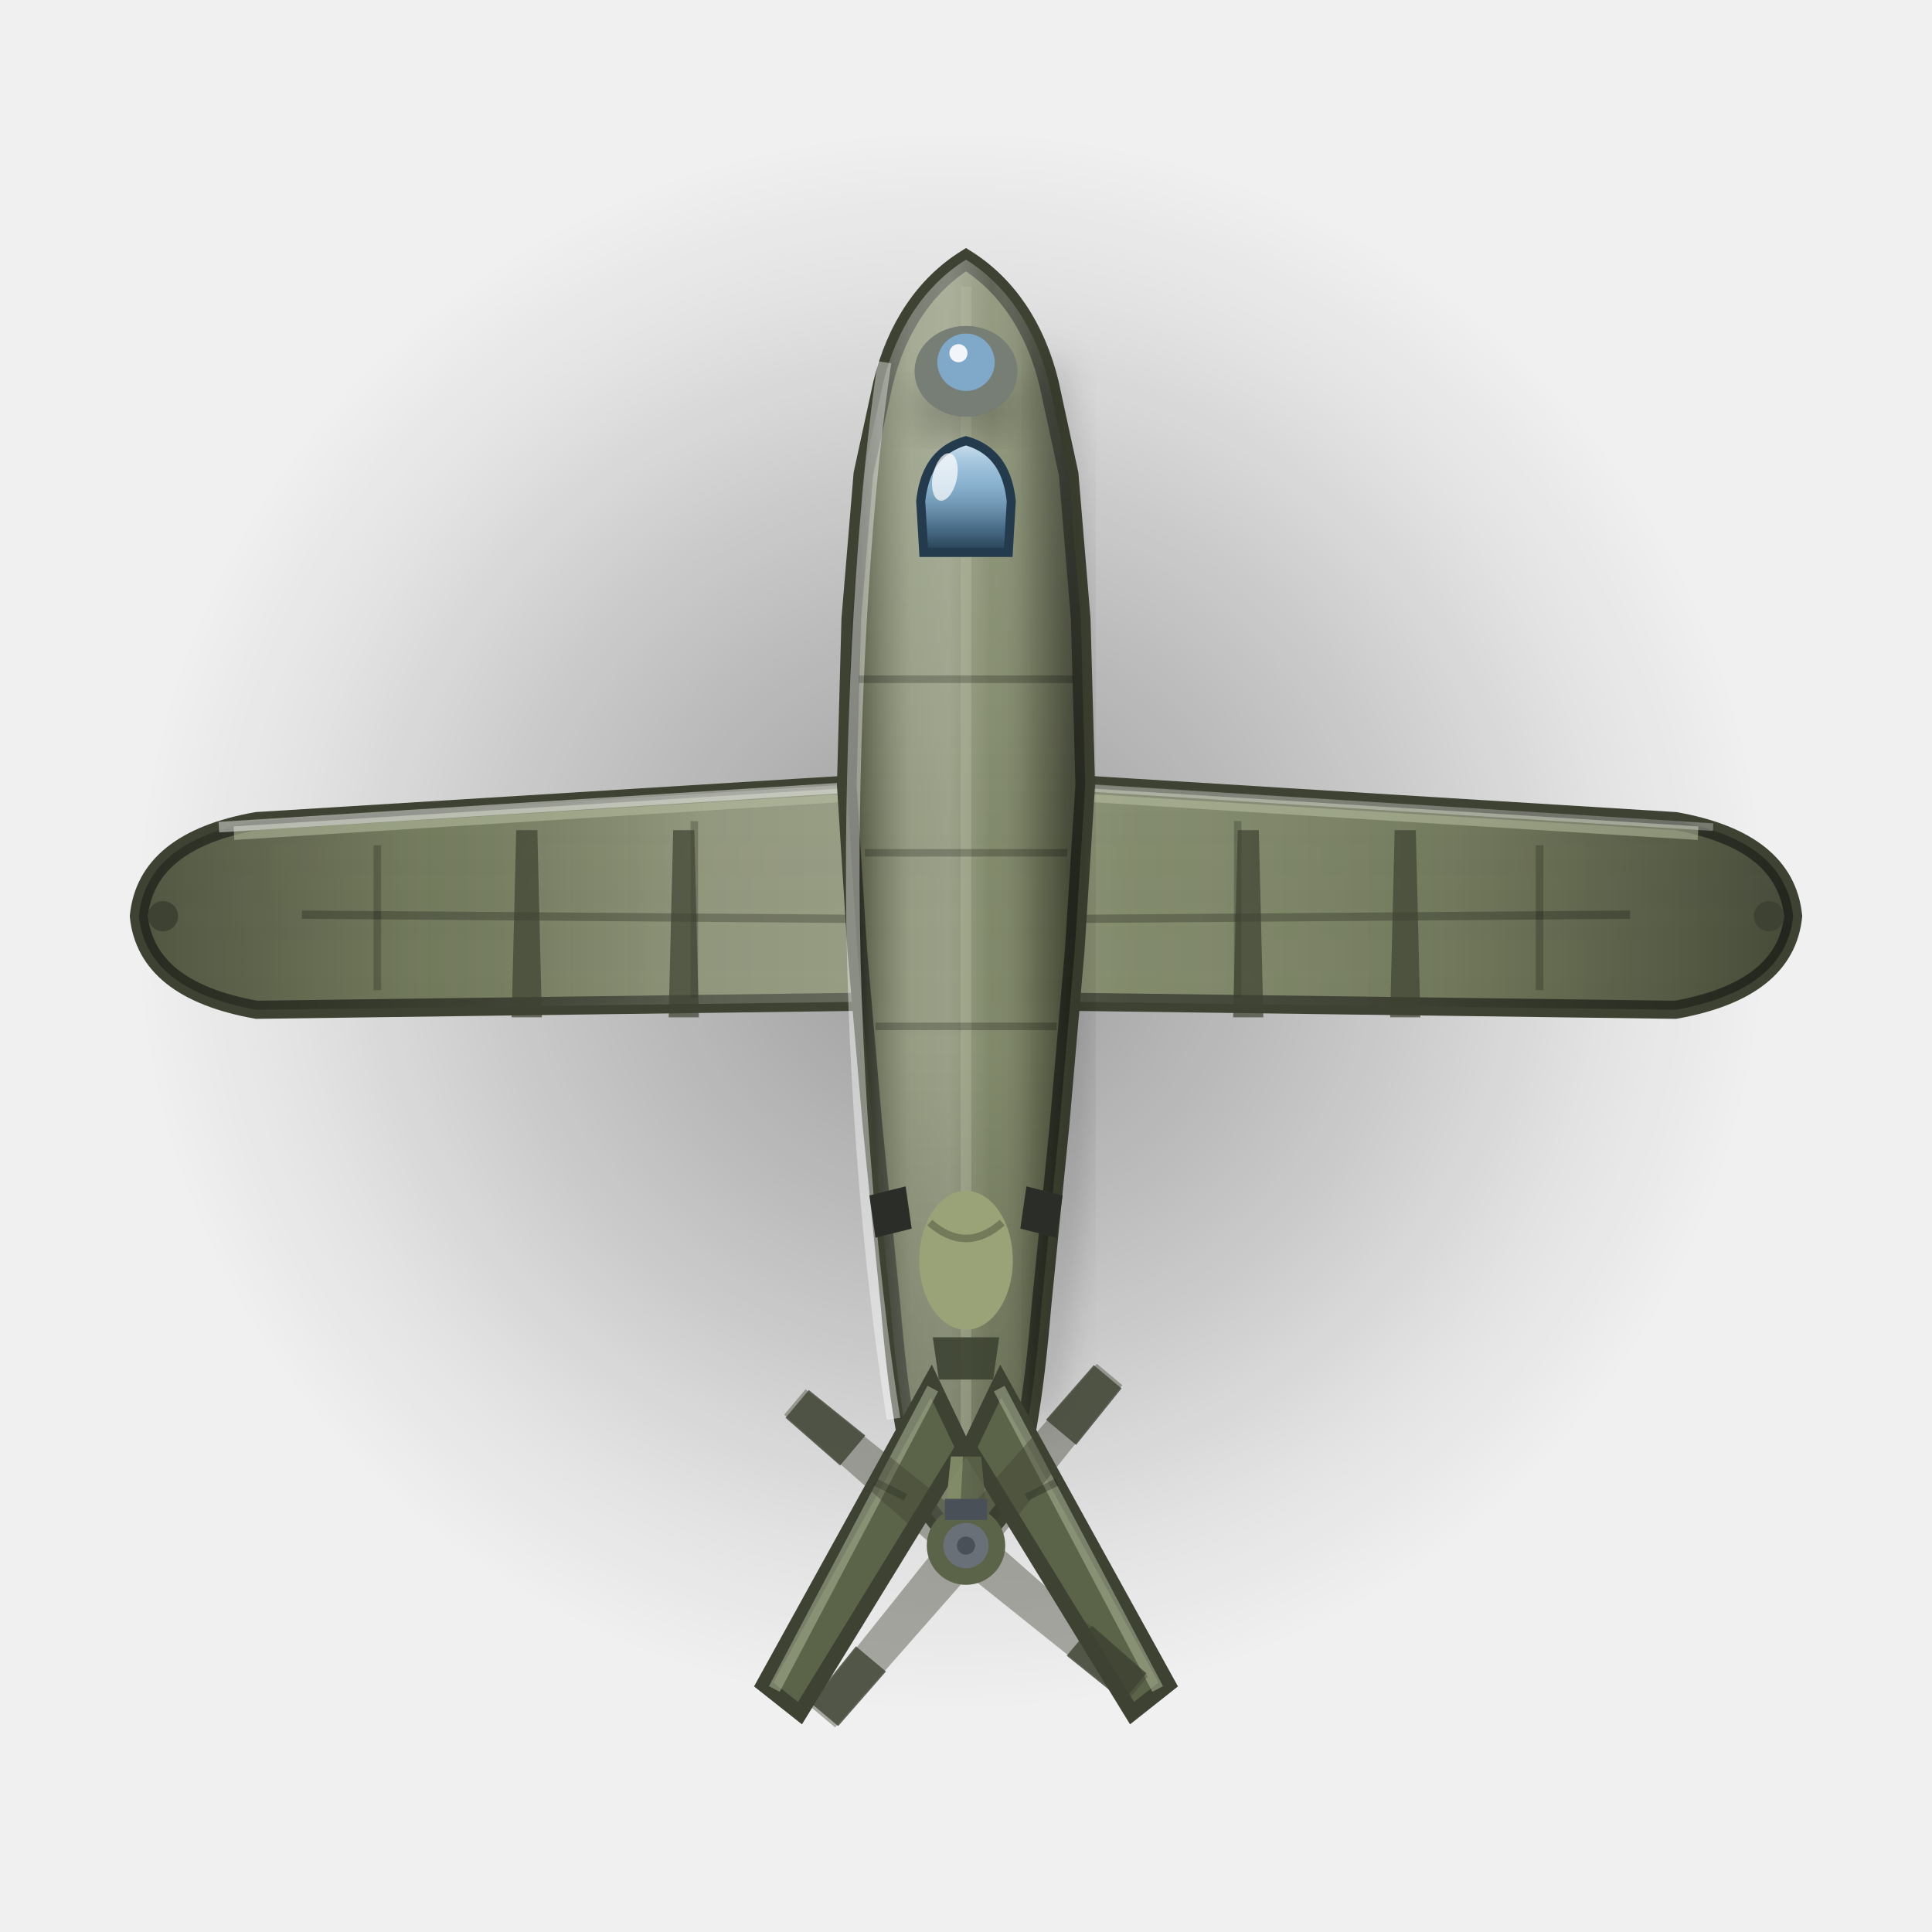
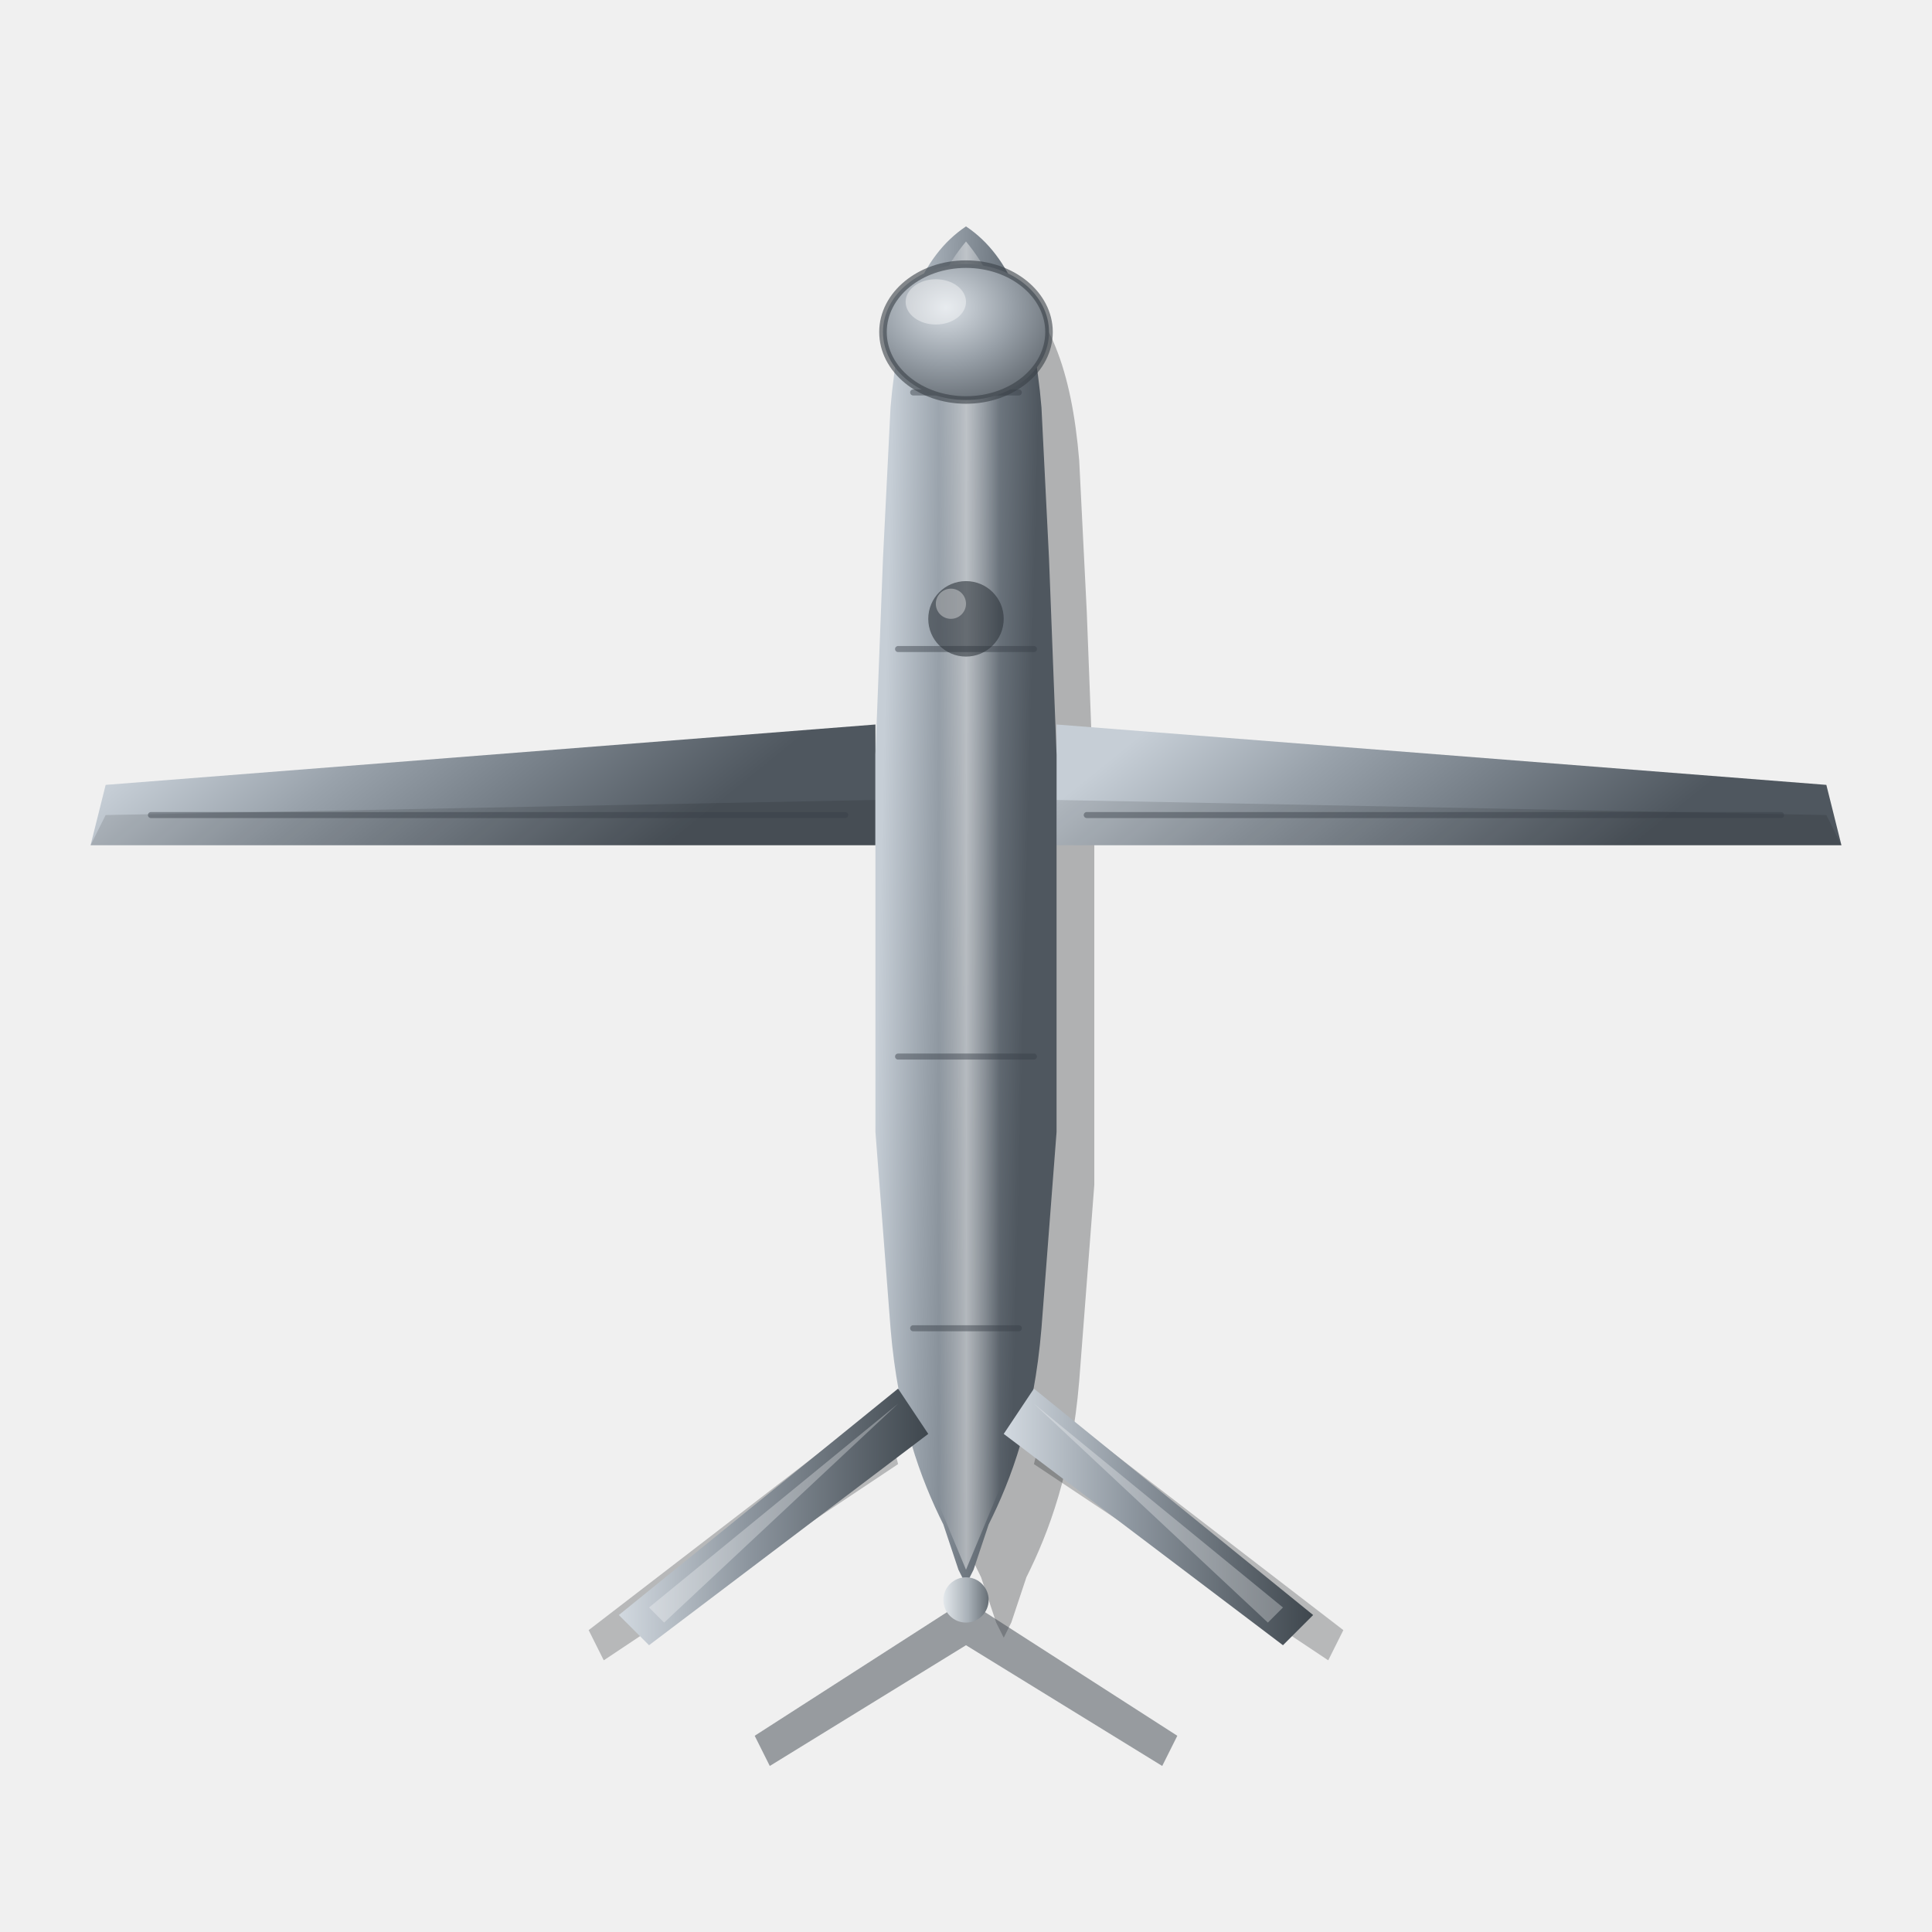
- <svg xmlns="http://www.w3.org/2000/svg" viewBox="0 0 128 128" width="128" height="128">
+ <svg xmlns="http://www.w3.org/2000/svg" viewBox="0 0 256 256">
  <defs>
-     <style>
-     .base{fill:#7c8464}.shade{fill:#5b6349}.dark{fill:#3d4232}.light{fill:#9aa378}.hi{fill:#b8bfa2}
-     .metal{fill:#6a7077}.metalS{fill:#8a929b}.metalL{fill:#4a5057}
-     .glass{fill:#7fa8c9}.glassL{fill:#a9cbdf}.rubber{fill:#2b2e28}
-   </style>
-     <filter id="d2f1" x="-40%" y="-40%" width="180%" height="180%">
-       <feGaussianBlur stdDeviation="1.2" />
-     </filter>
-     <filter id="d2f2" x="-60%" y="-60%" width="220%" height="220%">
-       <feGaussianBlur stdDeviation="2.2" />
-     </filter>
-     <radialGradient id="d2gs" cx=".5" cy=".5" r=".5">
-       <stop offset="0" stop-color="#000" stop-opacity=".36" />
-       <stop offset=".5" stop-color="#000" stop-opacity=".18" />
-       <stop offset=".8" stop-color="#000" stop-opacity=".06" />
-       <stop offset="1" stop-color="#000" stop-opacity="0" />
+     <linearGradient id="g-hull" x1="0.12" y1="0" x2="0.9" y2="0.15">
+       <stop offset="0" stop-color="#c6ced6" />
+       <stop offset="0.34" stop-color="#99a2ab" />
+       <stop offset="0.62" stop-color="#79828b" />
+       <stop offset="1" stop-color="#4f575f" />
+     </linearGradient>
+     <linearGradient id="g-spine" x1="0.3" y1="0" x2="0.75" y2="0">
+       <stop offset="0" stop-color="#fff" stop-opacity="0" />
+       <stop offset="0.45" stop-color="#fff" stop-opacity="0.45" />
+       <stop offset="1" stop-color="#fff" stop-opacity="0" />
+     </linearGradient>
+     <linearGradient id="g-fin" x1="0" y1="0" x2="1" y2="0">
+       <stop offset="0" stop-color="#d2d9e0" />
+       <stop offset="0.42" stop-color="#8c959e" />
+       <stop offset="1" stop-color="#3f474e" />
+     </linearGradient>
+     <linearGradient id="g-metal" x1="0" y1="0" x2="1" y2="0">
+       <stop offset="0" stop-color="#e3e8ec" />
+       <stop offset="0.55" stop-color="#a8b0b7" />
+       <stop offset="1" stop-color="#666e75" />
+     </linearGradient>
+     <radialGradient id="g-dome" cx="0.38" cy="0.32" r="0.8">
+       <stop offset="0" stop-color="#d8dee4" />
+       <stop offset="0.5" stop-color="#98a0a8" />
+       <stop offset="1" stop-color="#5a6168" />
    </radialGradient>
-     <linearGradient id="d2g1" gradientUnits="userSpaceOnUse" x1="10" y1="59" x2="118" y2="59">
-       <stop offset="0" stop-color="#000" stop-opacity=".34" />
-       <stop offset=".16" stop-color="#000" stop-opacity=".08" />
-       <stop offset=".34" stop-color="#fff" stop-opacity=".16" />
-       <stop offset=".46" stop-color="#fff" stop-opacity=".22" />
-       <stop offset=".6" stop-color="#fff" stop-opacity=".06" />
-       <stop offset=".82" stop-color="#000" stop-opacity=".12" />
-       <stop offset="1" stop-color="#000" stop-opacity=".42" />
-     </linearGradient>
-     <linearGradient id="d2g2" gradientUnits="userSpaceOnUse" x1="57" y1="60" x2="71" y2="60">
-       <stop offset="0" stop-color="#000" stop-opacity=".3" />
-       <stop offset=".24" stop-color="#fff" stop-opacity=".2" />
-       <stop offset=".42" stop-color="#fff" stop-opacity=".24" />
-       <stop offset=".62" stop-color="#fff" stop-opacity=".04" />
-       <stop offset=".82" stop-color="#000" stop-opacity=".16" />
-       <stop offset="1" stop-color="#000" stop-opacity=".4" />
-     </linearGradient>
-     <linearGradient id="d2g3" gradientUnits="userSpaceOnUse" x1="64" y1="18" x2="64" y2="104">
-       <stop offset="0" stop-color="#fff" stop-opacity=".16" />
-       <stop offset=".35" stop-color="#fff" stop-opacity=".04" />
-       <stop offset=".6" stop-color="#000" stop-opacity="0" />
-       <stop offset="1" stop-color="#000" stop-opacity=".22" />
-     </linearGradient>
-     <linearGradient id="d2g4" gradientUnits="userSpaceOnUse" x1="64" y1="29" x2="64" y2="36.4">
-       <stop offset="0" stop-color="#e8f4fb" stop-opacity=".85" />
-       <stop offset=".4" stop-color="#9cc4dc" stop-opacity=".4" />
-       <stop offset=".8" stop-color="#28495e" stop-opacity=".6" />
-       <stop offset="1" stop-color="#14293a" stop-opacity=".8" />
-     </linearGradient>
+     <path id="hull" d="     M128 30 C134 34 137 42 138 54 L139 74     L140 100 L140 150 L138 176     C137 188 134 196 131 202 L129 208     L128 210 L127 208 L125 202     C122 196 119 188 118 176 L116 150     L116 100 L117 74 L118 54 C119 42 122 34 128 30 Z" />
  </defs>
-   <ellipse cx="63" cy="61" rx="55" ry="53" fill="url(#d2gs)" />
-   <path class="base" d="M62.4 51.6 L17 54.4 Q9.7 55.7 9.2 60.7 Q9.7 65.6 17 66.9 L62.4 66.3 Z" stroke="#3d4232" stroke-width="1.2" />
-   <path class="base" d="M65.6 51.6 L111 54.4 Q118.3 55.7 118.8 60.7 Q118.3 65.6 111 66.9 L65.6 66.3 Z" stroke="#3d4232" stroke-width="1.2" />
-   <path d="M62.4 51.6 L17 54.4 Q9.7 55.7 9.2 60.7 Q9.7 65.6 17 66.9 L62.4 66.3 Z" fill="url(#d2g1)" />
-   <path d="M65.6 51.6 L111 54.4 Q118.3 55.7 118.8 60.7 Q118.3 65.6 111 66.9 L65.6 66.3 Z" fill="url(#d2g1)" />
-   <path d="M62.4 51.6 L17 54.4 Q9.7 55.7 9.2 60.7 Q9.7 65.6 17 66.9 L62.4 66.3 Z" fill="url(#d2g3)" />
-   <path d="M65.6 51.6 L111 54.4 Q118.3 55.7 118.8 60.7 Q118.3 65.6 111 66.9 L65.6 66.3 Z" fill="url(#d2g3)" />
-   <path d="M62 52.3 L15.5 55.2 M66 52.3 L112.5 55.2" stroke="#b8bfa2" stroke-width=".9" opacity=".55" fill="none" />
-   <path d="M62.2 51.8 L14.5 54.8" stroke="#fff" stroke-width=".7" opacity=".45" fill="none" />
-   <path d="M65.8 51.8 L113.5 54.8" stroke="#fff" stroke-width=".5" opacity=".3" fill="none" />
-   <path d="M62.2 51.4 L65.8 51.4 L65.4 66.8 L61.8 66.8 Z" fill="#000" opacity=".2" filter="url(#d2f1)" />
-   <circle class="dark" cx="10.8" cy="60.7" r="1" />
-   <circle class="dark" cx="117.2" cy="60.7" r="1" />
-   <path d="M20 60.6 L59.5 60.9 M68.5 60.9 L108 60.6" stroke="#000" stroke-width=".55" opacity=".24" fill="none" />
-   <path d="M25 56 L25 65.6 M102 56 L102 65.6 M46 54.4 L46 66.1 M82 54.4 L82 66.1" stroke="#000" stroke-width=".5" opacity=".2" fill="none" />
-   <path class="dark" d="M34.2 55 L35.6 55 L35.9 67.4 L33.9 67.4 Z" opacity=".7" />
-   <path class="dark" d="M44.6 55 L46 55 L46.3 67.4 L44.3 67.4 Z" opacity=".7" />
-   <path class="dark" d="M82 55 L83.4 55 L83.7 67.4 L81.7 67.4 Z" opacity=".7" />
-   <path class="dark" d="M92.4 55 L93.8 55 L94.1 67.4 L92.1 67.4 Z" opacity=".7" />
-   <path class="base" d="M64 17.2 C61.3 18.9 59.4 21.7 58.5 25.4 L57.2 31.4 L56.4 41 L56.1 52 L56.8 63 L57.8 74.5 L59 86.5 C59.5 92.5 60.2 96.8 61.3 99.8 L64 103.2 L66.7 99.8 C67.8 96.8 68.5 92.5 69 86.5 L70.2 74.5 L71.2 63 L71.9 52 L71.6 41 L70.8 31.4 L69.5 25.4 C68.6 21.7 66.7 18.9 64 17.2 Z" stroke="#3d4232" stroke-width="1.3" />
-   <path d="M64 17.2 C61.3 18.9 59.4 21.7 58.5 25.4 L57.2 31.4 L56.4 41 L56.1 52 L56.8 63 L57.8 74.5 L59 86.5 C59.5 92.5 60.2 96.8 61.3 99.8 L64 103.2 L66.7 99.8 C67.8 96.8 68.5 92.5 69 86.5 L70.2 74.5 L71.2 63 L71.9 52 L71.6 41 L70.8 31.4 L69.5 25.4 C68.6 21.7 66.7 18.9 64 17.2 Z" fill="url(#d2g2)" />
-   <path d="M64 17.2 C61.3 18.9 59.4 21.7 58.5 25.4 L57.2 31.4 L56.4 41 L56.1 52 L56.8 63 L57.8 74.5 L59 86.5 C59.5 92.5 60.2 96.8 61.3 99.8 L64 103.2 L66.7 99.8 C67.8 96.8 68.5 92.5 69 86.5 L70.2 74.5 L71.2 63 L71.9 52 L71.6 41 L70.8 31.4 L69.5 25.4 C68.6 21.7 66.7 18.9 64 17.2 Z" fill="url(#d2g3)" />
-   <path d="M58.6 24 C57.4 32 56.6 44 56.5 56 C56.4 70 57.6 84 59.2 94" stroke="#fff" stroke-width=".9" opacity=".4" fill="none" />
-   <path d="M69.4 24 C70.6 32 71.4 44 71.5 56 C71.6 70 70.4 84 68.8 94" stroke="#000" stroke-width="1.4" opacity=".24" fill="none" filter="url(#d2f1)" />
-   <path d="M64 19 L64 100" stroke="#b8bfa2" stroke-width=".7" opacity=".35" fill="none" />
-   <path d="M56.9 45 L71.1 45 M57.3 56.5 L70.7 56.5 M58 68 L70 68" stroke="#000" stroke-width=".5" opacity=".22" fill="none" />
-   <path d="M60.4 25.8 L67.6 25.8 L67 28.6 L61 28.6 Z" fill="#000" opacity=".22" filter="url(#d2f1)" />
-   <ellipse class="dark" cx="64" cy="24.6" rx="3.4" ry="3" />
-   <ellipse cx="64" cy="24.6" rx="3.4" ry="3" fill="url(#d2g4)" opacity=".4" />
-   <circle class="glass" cx="64" cy="24" r="1.9" />
-   <circle cx="63.5" cy="23.4" r=".6" fill="#fff" opacity=".9" />
-   <path class="glass" d="M64 29.2 C61.9 29.8 61.2 31.4 61 33.2 L61.2 36.6 L66.8 36.6 L67 33.2 C66.8 31.4 66.1 29.8 64 29.2 Z" />
-   <path d="M64 29.2 C61.9 29.8 61.2 31.4 61 33.2 L61.2 36.6 L66.8 36.6 L67 33.2 C66.8 31.4 66.1 29.8 64 29.2 Z" fill="url(#d2g4)" />
-   <path d="M64 29.2 C61.9 29.8 61.2 31.4 61 33.2 L61.2 36.6 L66.8 36.6 L67 33.2 C66.8 31.4 66.1 29.8 64 29.2 Z" fill="none" stroke="#243b4d" stroke-width=".6" />
-   <ellipse cx="62.6" cy="31.6" rx=".8" ry="1.6" transform="rotate(12 62.6 31.6)" fill="#fff" opacity=".7" />
-   <ellipse class="light" cx="64" cy="83.5" rx="3.1" ry="4.6" />
-   <path d="M61.6 81 C63.2 82.4 64.8 82.4 66.4 81" stroke="#000" stroke-width=".5" opacity=".25" fill="none" />
-   <path class="dark" d="M61.8 88.6 L66.2 88.6 L65.8 91.4 L62.2 91.4 Z" opacity=".9" />
-   <path class="rubber" d="M57.6 79.2 L60 78.6 L60.4 81.4 L58 82 Z" />
-   <path class="rubber" d="M70.4 79.2 L68 78.6 L67.6 81.4 L70 82 Z" />
-   <path class="shade" d="M61.7 91.5 L50.6 111.6 L53 113.5 L63.8 95.9 Z" stroke="#3d4232" stroke-width="1" />
-   <path class="shade" d="M66.3 91.5 L77.4 111.6 L75 113.5 L64.2 95.9 Z" stroke="#3d4232" stroke-width="1" />
-   <path d="M61.8 92 L51.3 111.9 M66.2 92 L76.7 111.9" stroke="#b8bfa2" stroke-width=".8" opacity=".5" fill="none" />
-   <path d="M58 98.2 L60 99.2 M70 98.2 L68 99.2" stroke="#000" stroke-width=".5" opacity=".25" fill="none" />
-   <path class="shade" d="M63 96.5 L65 96.5 L65.6 102.5 L62.4 102.5 Z" opacity=".9" />
-   <path class="light" d="M63 96.5 L63.8 96.5 L63.5 102.5 L62.4 102.5 Z" opacity=".6" />
-   <g class="dark" opacity=".42">
-     <path d="M62.9 87.6 L65.1 87.6 L65.4 100.4 L62.6 100.4 Z" transform="rotate(40 64 102.4)" />
-     <path d="M62.9 87.6 L65.1 87.6 L65.4 100.4 L62.6 100.4 Z" transform="rotate(130 64 102.4)" />
-     <path d="M62.9 87.6 L65.1 87.6 L65.4 100.4 L62.6 100.4 Z" transform="rotate(220 64 102.4)" />
-     <path d="M62.9 87.6 L65.1 87.6 L65.4 100.4 L62.6 100.4 Z" transform="rotate(310 64 102.4)" />
+   <g id="unit">
+     <use href="#hull" fill="#0a0d11" opacity="0.28" transform="translate(5,7)" />
+     <g fill="url(#g-hull)">
+       <path d="M116 96 L14 104 L12 112 L116 112 Z" />
+       <path d="M140 96 L242 104 L244 112 L140 112 Z" />
+     </g>
+     <g fill="#000" fill-opacity="0.12">
+       <path d="M116 106 L14 108 L12 112 L116 112 Z" />
+       <path d="M140 106 L242 108 L244 112 L140 112 Z" />
+     </g>
+     <use href="#hull" fill="url(#g-hull)" />
+     <path fill="url(#g-spine)" d="     M128 32 C133 38 135 46 136 60 L137 100 L137 160 L133 196     L128 208 L123 196 L119 160 L119 100 L120 60     C121 46 123 38 128 32 Z" />
+     <g fill="none" stroke="#394047" stroke-opacity="0.45" stroke-width="0.8" stroke-linecap="round">
+       <path d="M121 52 L135 52" />
+       <path d="M119 86 L137 86" />
+       <path d="M20 108 L112 108" />
+       <path d="M236 108 L144 108" />
+       <path d="M119 140 L137 140" />
+       <path d="M121 176 L135 176" />
+     </g>
+     <g>
+       <path fill="#0e1216" fill-opacity="0.25" d="M139 186 L178 216 L176 220 L137 194 Z" />
+       <path fill="url(#g-fin)" d="M137 184 L174 214 L170 218 L133 190 Z" />
+       <path fill="#fff" fill-opacity="0.3" d="M137 186 L170 213 L168 215 Z" />
+     </g>
+     <g>
+       <path fill="#0e1216" fill-opacity="0.25" d="M117 186 L78 216 L80 220 L119 194 Z" />
+       <path fill="url(#g-fin)" d="M119 184 L82 214 L86 218 L123 190 Z" />
+       <path fill="#fff" fill-opacity="0.3" d="M119 186 L86 213 L88 215 Z" />
+     </g>
+     <ellipse cx="128" cy="44" rx="11" ry="9" fill="url(#g-dome)" />
+     <ellipse cx="124" cy="40" rx="4" ry="3" fill="#fff" fill-opacity="0.4" />
+     <ellipse cx="128" cy="44" rx="11" ry="9" fill="none" stroke="#394047" stroke-width="1" stroke-opacity="0.6" />
+     <circle cx="128" cy="82" r="5" fill="#2f363d" fill-opacity="0.6" />
+     <circle cx="126" cy="80" r="2" fill="#fff" fill-opacity="0.35" />
+     <g fill="#3f474e" fill-opacity="0.5">
+       <path d="M128 212 L156 230 L154 234 L128 218 Z" />
+       <path d="M128 212 L100 230 L102 234 L128 218 Z" />
+     </g>
+     <circle cx="128" cy="212" r="3" fill="url(#g-metal)" />
  </g>
-   <g class="dark" opacity=".8">
-     <path d="M62.8 87.8 L65.2 87.8 L65.3 92.6 L62.7 92.6 Z" transform="rotate(40 64 102.4)" />
-     <path d="M62.8 87.8 L65.2 87.8 L65.3 92.6 L62.7 92.6 Z" transform="rotate(130 64 102.4)" />
-     <path d="M62.8 87.8 L65.2 87.8 L65.3 92.6 L62.7 92.6 Z" transform="rotate(220 64 102.4)" />
-     <path d="M62.8 87.8 L65.2 87.8 L65.3 92.6 L62.7 92.6 Z" transform="rotate(310 64 102.4)" />
-   </g>
-   <circle class="shade" cx="64" cy="102.4" r="2.6" />
-   <circle class="metal" cx="64" cy="102.4" r="1.5" />
-   <circle class="metalL" cx="64" cy="102.4" r=".6" />
-   <path d="M62.6 100 L65.4 100" stroke="#4a5057" stroke-width="1.4" fill="none" />
</svg>
